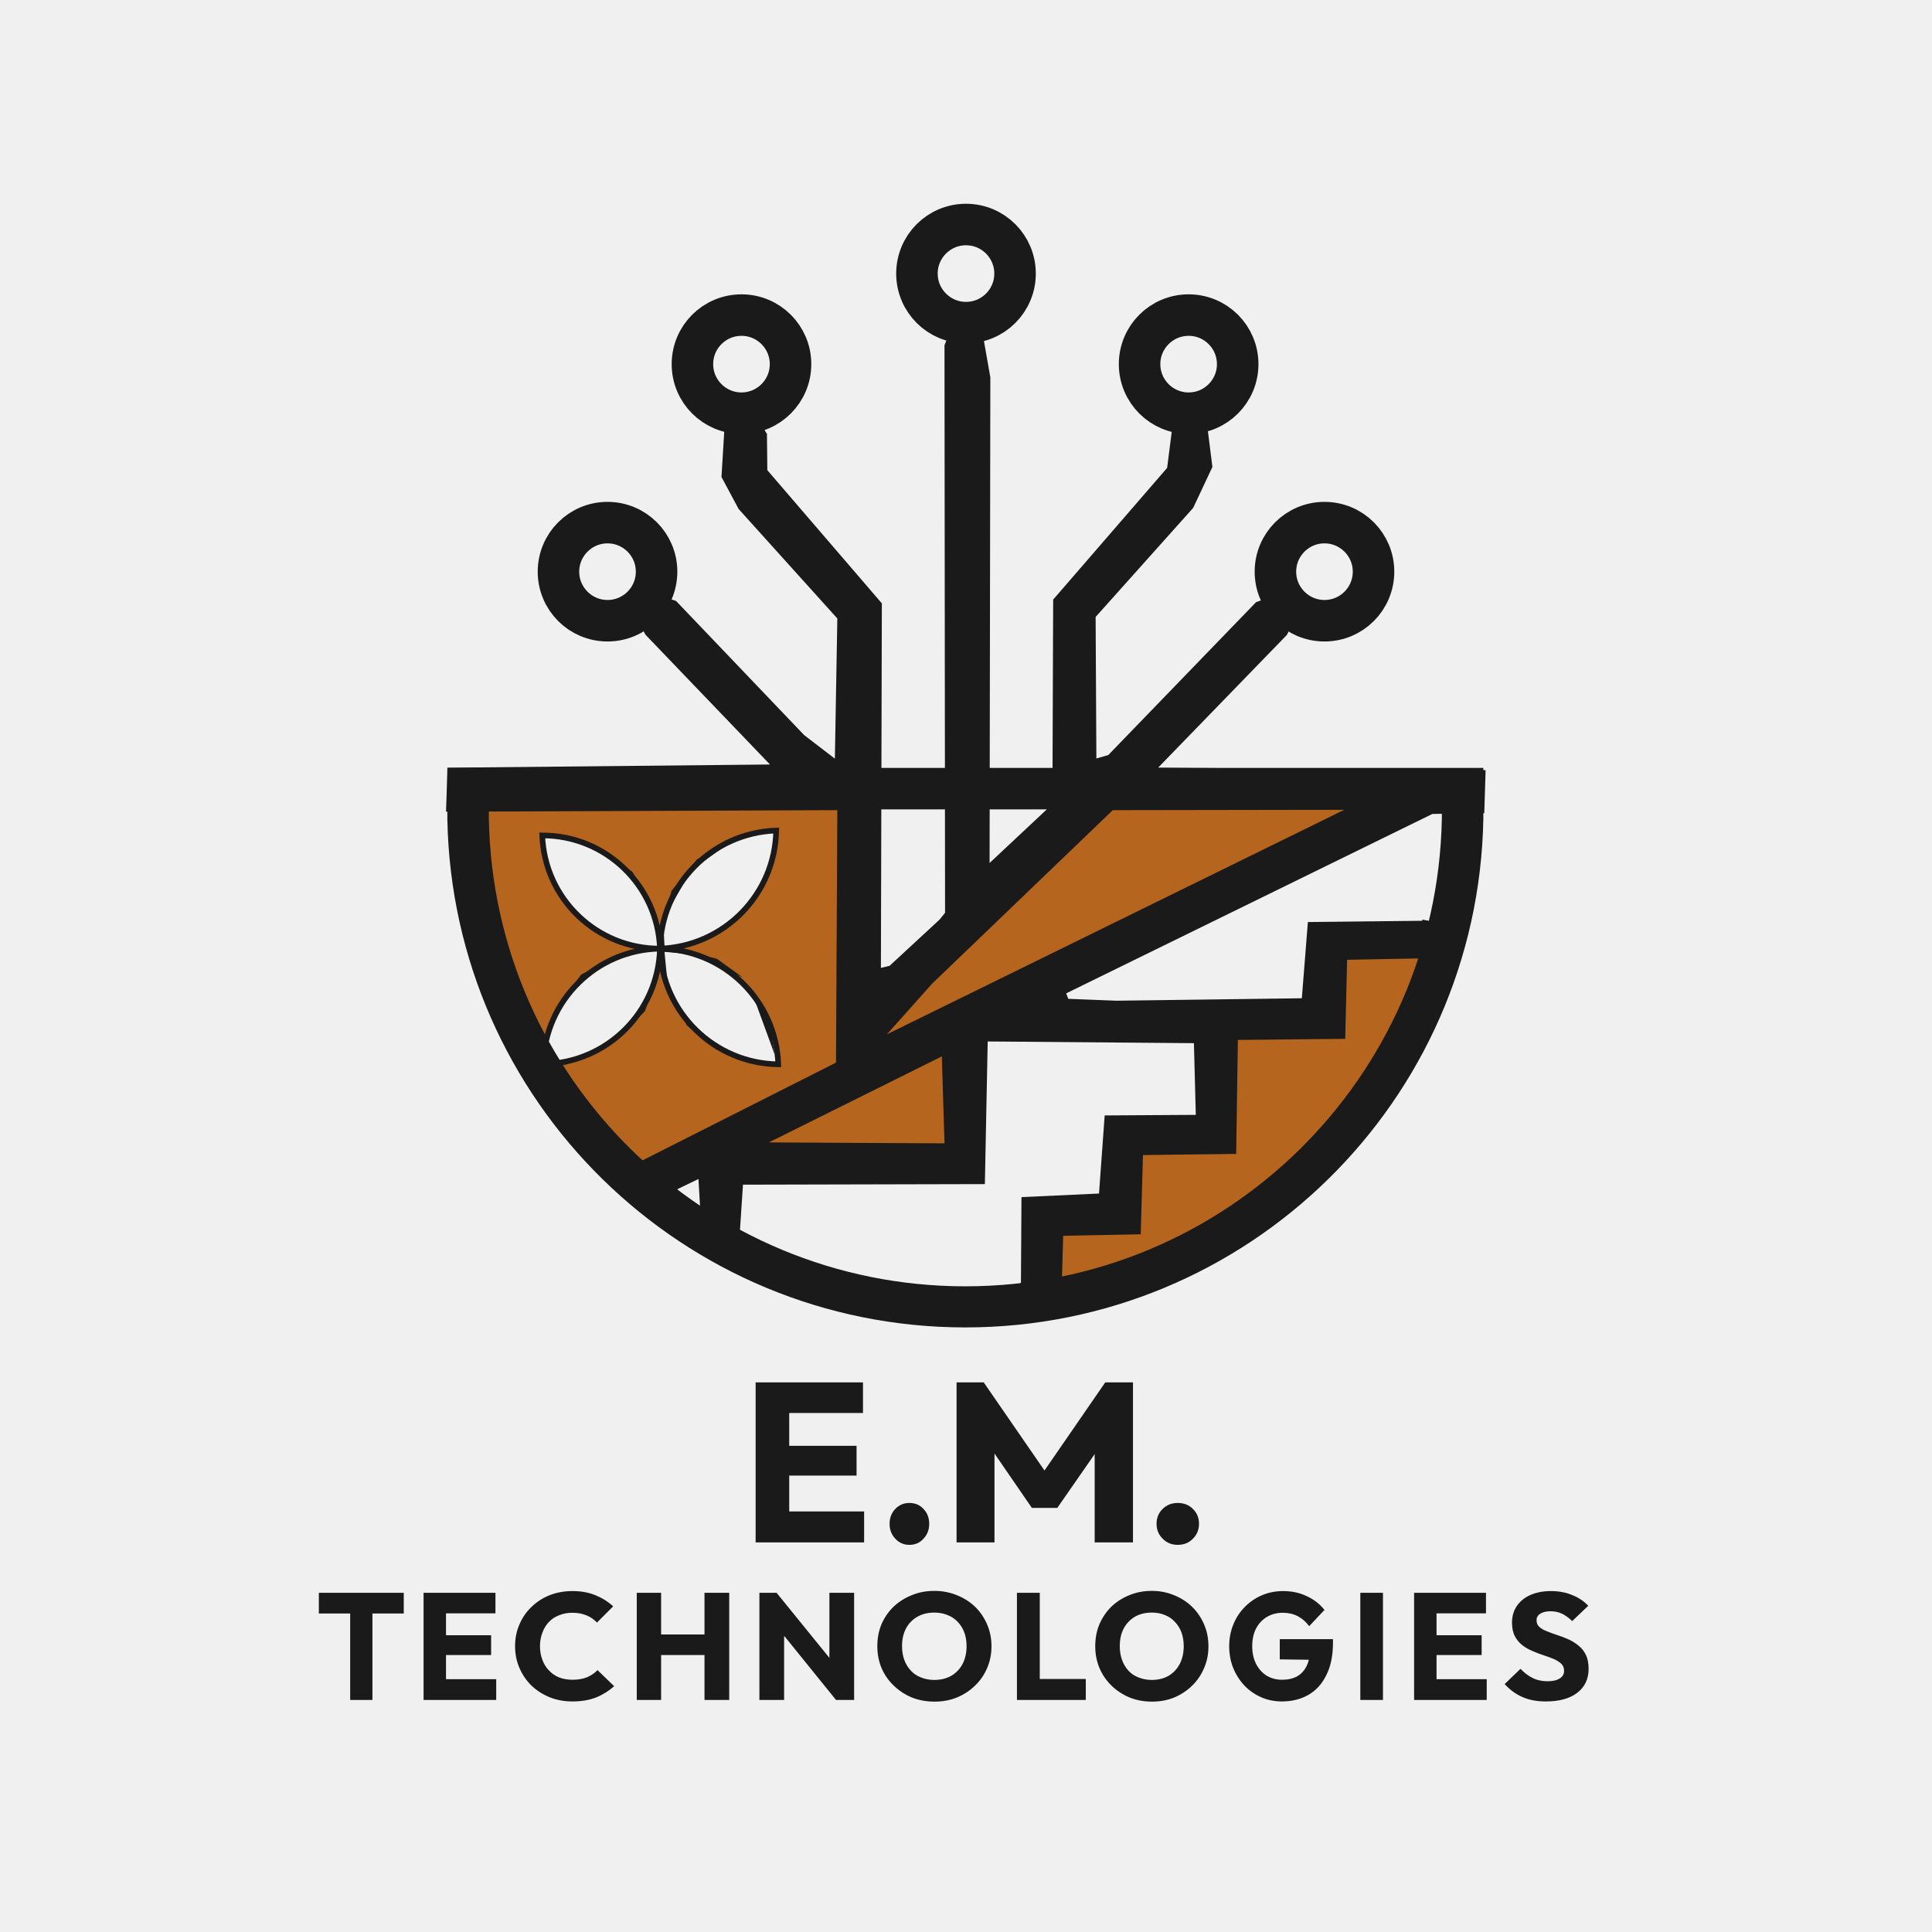
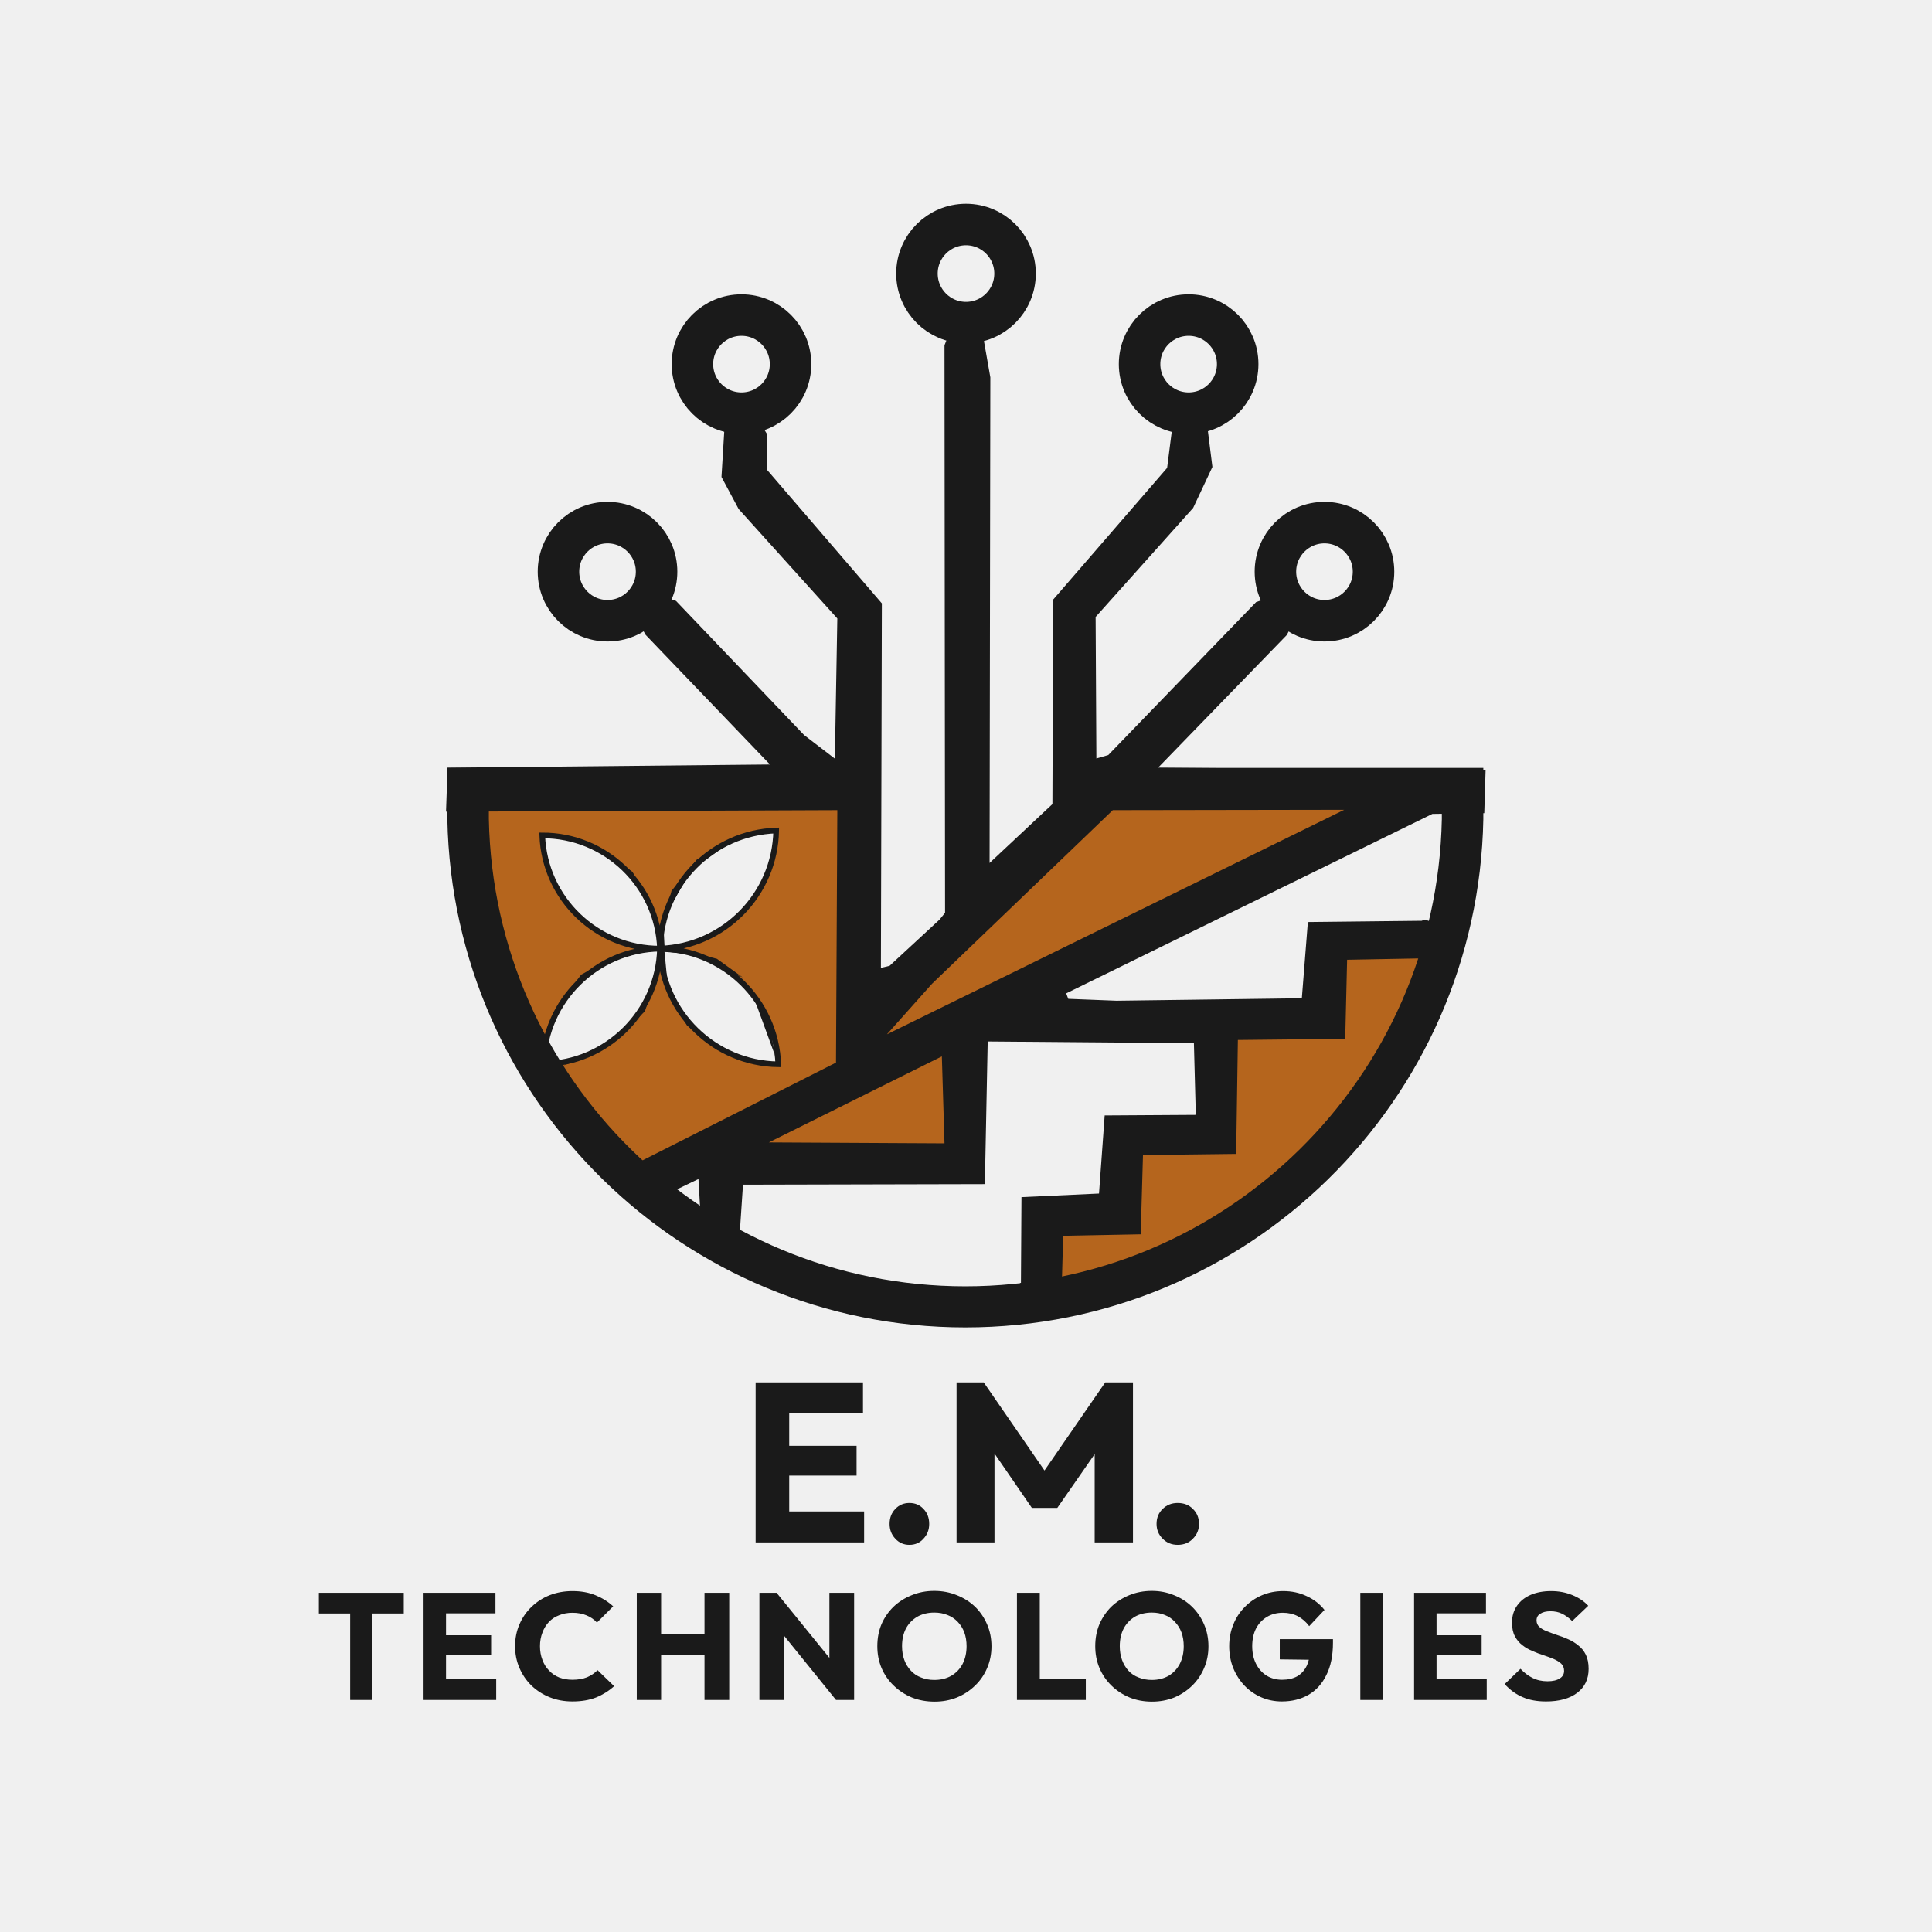
<svg xmlns="http://www.w3.org/2000/svg" width="1024" height="1024" viewBox="0 0 1024 1024">
  <defs>
    <clipPath id="bowl-inside">
      <circle cx="511.6" cy="434.2" r="254.6" />
    </clipPath>
    <mask id="petal-cutouts">
      <rect width="1024" height="1024" fill="#fff" />
      <path d="M349.8 502.8 A63.8 63.8 0 0 1 411.4 440.2 A63.8 63.8 0 0 1 349.8 502.8Z M349.8 502.8 A62.3 62.3 0 0 1 287.4 442.8 A62.3 62.3 0 0 1 349.8 502.8Z M349.8 502.8 A62.9 62.9 0 0 1 287.9 564.0 A62.9 62.9 0 0 1 349.8 502.8Z M349.8 502.8 A63.6 63.6 0 0 1 412.5 564.1 A63.6 63.6 0 0 1 349.8 502.8Z" fill="#000" />
    </mask>
  </defs>
  <g clip-path="url(#bowl-inside)">
    <path fill="#B5651D" mask="url(#petal-cutouts)" d="M470 551.3 L465.5 547.8 L470.8 541.6 L589.2 426.7 L709.2 425.6 L715.5 429.2 L706.5 436.1Z M336.5 619.8 L312.9 596.2 L292.1 564.8 L326.7 548.5 L339.1 535 L350.5 506.8 L361.4 534.8 L379.5 553.1 L405.8 561.3 L407.9 554.8 L404.3 539.5 L385.8 515.4 L352.8 504.5 L328.8 509.4 L310.2 518.5 L287.2 553.6 L277.7 537.8 L264.9 500 L257.9 465 L256 429.5 L260 425.9 L443.2 426 L446.9 430 L446.1 563.2Z M353.4 498.8 L374.5 494.8 L394.8 479.4 L403.6 465.8 L408 444.2 L387.8 447.7 L370.7 457.8 L357.2 476Z M345.3 498.5 L342.6 480.2 L330 460.6 L307.5 447.9 L292.2 445.8 L296.4 467 L307.5 483.4 L331.5 497.1Z M564 685.6 L559.9 681.8 L560 655.5 L563.8 651.9 L602 651.7 L602.1 613 L605.5 609.4 L652.8 609 L652.9 551.8 L656.2 548.1 L710.5 547.9 L710.9 509 L714.2 505.4 L753 505.1 L756.6 508.5 L747.8 533.8 L729.3 570.5 L709.6 597.5 L684 624.4 L659.5 644.6 L632 661.1 L598.2 676.1Z M500.5 609 L408.2 609.1 L404.5 605.5 L499.2 556.9 L503.6 561.2 L503.9 567.8 L504.1 605.2Z" />
  </g>
  <path fill="none" stroke="#1a1a1a" stroke-width="3" d="M349.8 502.8 A63.8 63.8 0 0 1 411.4 440.2 A63.8 63.8 0 0 1 349.8 502.8Z M349.8 502.8 A62.3 62.3 0 0 1 287.4 442.8 A62.3 62.3 0 0 1 349.8 502.8Z M349.8 502.8 A62.9 62.9 0 0 1 287.9 564.0 A62.9 62.9 0 0 1 349.8 502.8Z M349.8 502.8 A63.6 63.6 0 0 1 412.5 564.1 A63.6 63.6 0 0 1 349.8 502.8Z" />
  <path fill="#1a1a1a" d="M543.2 683.3 L541.1 683 L541.4 634.5 L582.5 632.6 L585.5 591.2 L633.8 590.9 L632.8 552.9 L523.5 552 L522 627.6 L393.8 627.9 L392 654.9 L371.2 642.3 L370.2 624.9 L356.5 631.5 L338.6 616 L443.1 563.2 L443.8 429.4 L236.4 430.2 L237.2 406.9 L408.1 405.2 L342.2 336.5 L338.2 329.5 L350.5 316 L358.3 318.5 L426.2 389.6 L442.5 402.1 L443.8 327.8 L391.5 269.8 L382.4 252.8 L384.2 223.2 L402 222.7 L406.5 230 L406.7 249.2 L467.4 319.8 L466.9 513 L471.5 511.9 L498 487.4 L500.9 483.8 L500.6 183 L503.8 174.9 L520.5 175 L524.9 200 L524.5 457.4 L557.8 426.2 L558.2 317.8 L618.6 248 L621.8 222.9 L639.5 222.8 L642.6 247.5 L632.4 269.2 L580.7 327 L581.1 402 L587.4 400.2 L665.8 319.1 L673.8 316.4 L685.8 329.5 L682 336.6 L613.8 406.9 L787.4 408.2 L786.7 431 L759.2 431.4 L565.1 526.5 L566.2 529.4 L591.8 530.4 L690 529.1 L693.2 488.7 L756.9 488 L751.5 508 L714 508.7 L713 550.6 L656.1 551.2 L655.2 611.6 L605.8 612.2 L604.6 654.2 L563.5 655 L562.8 680Z M470.1 548.2 L712.5 429.2 L589.8 429.4 L494 521.4Z M348.8 495.5 L343.1 477.8 L333 462.9 L314.8 449.2 L297.5 443.2 L315.8 448.4 L335.2 462.1 L345.6 480.2Z M352.5 485.4 L355.9 472.2 L369.4 455.5 L390.1 444.2 L366.4 461.2Z M396.8 562.8 L379.5 556.1 L364.1 543.5 L355.2 528.2 L350.5 510.5 L341.8 536 L335.5 542.2 L347.6 519.5 L351.5 488.3 L352.2 501.2 L380 508.2 L393.6 518 L367.8 505.9 L352.2 504.5 L353.9 522 L362.2 537.8 L378.2 553.2Z M289.2 550 L295.7 533 L308 516.6 L323 508.4 L344.9 503.2 L322.2 509.9 L308 518.6 L298.4 529.8Z M410.8 559.5 L398 524.5 L407.3 539.5Z M298.5 564.8 L329.8 548.2 L317.8 557.3Z M500.6 606 L499.2 559.9 L407.5 605.5Z" />
  <path fill="#1a1a1a" d="M754.0 487.4 L763.2 489.4 L762.6 492.0 L762.0 494.6 L761.4 497.1 L760.7 499.7 L760.0 502.3 L759.3 504.8 L758.6 507.4 L757.8 509.9 L748.6 507.1Z M540.7 680.0 L541.9 690.0 L544.7 689.7 L547.5 689.3 L550.3 688.9 L553.1 688.4 L555.8 688.0 L558.6 687.5 L561.4 686.9 L564.1 686.4 L562.2 677.1Z" />
-   <path fill="#1a1a1a" fill-rule="evenodd" d="M237.1 407.0 H786.2 V434.2 A274.6 274.6 0 0 1 237.1 434.2Z M259.1 429.0 V434.2 A252.6 252.6 0 0 0 764.2 434.2 V429.0Z" />
+   <clipPath id="rim-gap">
+     <path clip-rule="evenodd" d="M0 0H1024V1024H0Z M466 400H502V440H466Z M523 400H559V440H523Z" />
+   </clipPath>
+   <path clip-path="url(#rim-gap)" fill="#1a1a1a" fill-rule="evenodd" d="M237.1 407.0 H786.2 V434.2 A274.6 274.6 0 0 1 237.1 434.2Z M259.1 429.0 V434.2 A252.6 252.6 0 0 0 764.2 434.2 V429.0Z" />
  <circle cx="512" cy="145" r="26" fill="none" stroke="#1a1a1a" stroke-width="22" />
  <circle cx="393" cy="193" r="26" fill="none" stroke="#1a1a1a" stroke-width="22" />
  <circle cx="630" cy="193" r="26" fill="none" stroke="#1a1a1a" stroke-width="22" />
  <circle cx="322" cy="303" r="26" fill="none" stroke="#1a1a1a" stroke-width="22" />
  <circle cx="702" cy="303" r="26" fill="none" stroke="#1a1a1a" stroke-width="22" />
  <path fill="#1a1a1a" fill-rule="evenodd" d="M458 817.5L400.5 817.5L400.5 732.7L457.4 732.7L457.4 748.9L418.3 748.9L418.3 766.3L454.0 766.3L454.0 782.1L418.3 782.1L418.3 801.1L458 801.1L458 817.5ZM482 818.8L482 818.8Q477.5 818.8 474.5 815.5Q471.5 812.3 471.5 807.7L471.5 807.7Q471.5 802.9 474.5 799.8Q477.5 796.6 482 796.6L482 796.6Q486.6 796.6 489.5 799.8Q492.5 802.9 492.5 807.7L492.5 807.7Q492.5 812.3 489.5 815.5Q486.6 818.8 482 818.8ZM527.1 817.5L507 817.5L507 732.7L521.4 732.7L553.6 779.4L585.8 732.7L600.5 732.7L600.5 817.5L580.2 817.5L580.2 770.7L560.4 799.2L546.9 799.2L527.1 770.4L527.1 817.5ZM624.2 818.8L624.2 818.8Q619.4 818.8 616.2 815.5Q613 812.3 613 807.7L613 807.7Q613 802.9 616.2 799.8Q619.4 796.6 624.2 796.6L624.2 796.6Q629.2 796.6 632.3 799.8Q635.5 802.9 635.5 807.7L635.5 807.7Q635.5 812.3 632.3 815.5Q629.2 818.8 624.2 818.8Z M197.4 901L185.6 901L185.6 855.2L169 855.2L169 844.2L214 844.2L214 855.2L197.4 855.2L197.4 901ZM263 901L224.5 901L224.5 844.2L262.6 844.2L262.6 855.1L236.4 855.1L236.4 866.7L260.3 866.7L260.3 877.2L236.4 877.2L236.4 890.0L263 890.0L263 901ZM303.4 901.8L303.4 901.8Q296.9 901.8 291.4 899.6Q285.9 897.4 281.7 893.4Q277.6 889.4 275.3 884.0Q273 878.7 273 872.5L273 872.5Q273 866.3 275.3 861.0Q277.6 855.6 281.7 851.7Q285.8 847.7 291.3 845.5Q296.9 843.3 303.4 843.3L303.4 843.3Q310.3 843.3 315.6 845.5Q321.0 847.7 325.0 851.4L325.0 851.4L316.4 860.0Q314.1 857.5 310.9 856.2Q307.6 854.8 303.4 854.8L303.4 854.8Q299.6 854.8 296.4 856.1Q293.2 857.3 291.0 859.6Q288.7 862.0 287.5 865.3Q286.2 868.6 286.2 872.5L286.2 872.5Q286.2 876.5 287.5 879.8Q288.7 883.1 291.0 885.4Q293.2 887.8 296.4 889.1Q299.6 890.3 303.4 890.3L303.4 890.3Q307.8 890.3 311.1 889.0Q314.4 887.6 316.7 885.2L316.7 885.2L325.5 893.7Q321.3 897.5 315.9 899.7Q310.5 901.8 303.4 901.8ZM350.4 901L337.5 901L337.5 844.2L350.4 844.2L350.4 866.3L373.4 866.3L373.4 844.2L386.5 844.2L386.5 901L373.4 901L373.4 877.2L350.4 877.2L350.4 901ZM415.6 901L402.5 901L402.5 844.2L411.6 844.2L439.6 878.7L439.6 844.2L452.7 844.2L452.7 901L443.1 901L415.6 867.0L415.6 901ZM495.4 901.9L495.4 901.9Q488.8 901.9 483.3 899.7Q477.8 897.4 473.7 893.4Q469.5 889.4 467.2 884.0Q465 878.7 465 872.5L465 872.5Q465 866.2 467.2 860.9Q469.5 855.6 473.6 851.6Q477.7 847.7 483.2 845.5Q488.7 843.2 495.2 843.2L495.2 843.2Q501.6 843.2 507.2 845.5Q512.7 847.7 516.8 851.6Q520.9 855.6 523.2 861.0Q525.5 866.3 525.5 872.6L525.5 872.6Q525.5 878.8 523.2 884.1Q520.9 889.5 516.8 893.4Q512.7 897.4 507.2 899.7Q501.7 901.9 495.4 901.9ZM495.2 890.4L495.2 890.4Q500.3 890.4 504.2 888.2Q508.1 885.9 510.2 881.9Q512.3 877.8 512.3 872.5L512.3 872.5Q512.3 868.5 511.1 865.2Q509.9 862.0 507.6 859.6Q505.3 857.2 502.2 856.0Q499.0 854.7 495.2 854.7L495.2 854.7Q490.1 854.7 486.2 856.9Q482.3 859.2 480.2 863.1Q478.1 867.1 478.1 872.5L478.1 872.5Q478.1 876.5 479.3 879.8Q480.5 883.1 482.8 885.5Q485.0 887.9 488.2 889.1Q491.4 890.4 495.2 890.4ZM575.5 901L539 901L539 844.2L551.1 844.2L551.1 889.9L575.5 889.9L575.5 901ZM610.6 901.9L610.6 901.9Q604.1 901.9 598.7 899.7Q593.2 897.4 589.1 893.4Q585.0 889.4 582.7 884.0Q580.5 878.7 580.5 872.5L580.5 872.5Q580.5 866.2 582.7 860.9Q585.0 855.6 589.0 851.6Q593.1 847.7 598.5 845.5Q604.0 843.2 610.5 843.2L610.5 843.2Q616.8 843.2 622.3 845.5Q627.8 847.7 631.8 851.6Q635.9 855.6 638.2 861.0Q640.5 866.3 640.5 872.6L640.5 872.6Q640.5 878.8 638.2 884.1Q635.9 889.5 631.9 893.4Q627.8 897.4 622.4 899.7Q616.9 901.9 610.6 901.9ZM610.5 890.4L610.5 890.4Q615.5 890.4 619.4 888.2Q623.2 885.9 625.3 881.9Q627.4 877.8 627.4 872.5L627.4 872.5Q627.4 868.5 626.2 865.2Q625.0 862.0 622.7 859.6Q620.5 857.2 617.4 856.0Q614.3 854.7 610.5 854.7L610.5 854.7Q605.4 854.7 601.5 856.9Q597.7 859.2 595.6 863.1Q593.5 867.1 593.5 872.5L593.5 872.5Q593.5 876.5 594.7 879.8Q595.9 883.1 598.1 885.5Q600.3 887.9 603.5 889.1Q606.7 890.4 610.5 890.4ZM679.4 901.8L679.4 901.8Q673.6 901.8 668.5 899.6Q663.3 897.3 659.6 893.4Q655.8 889.4 653.6 884.0Q651.5 878.7 651.5 872.5Q651.5 866.3 653.7 861.0Q655.8 855.7 659.8 851.7Q663.7 847.7 668.9 845.5Q674.1 843.3 680.1 843.3L680.1 843.3Q687.0 843.3 692.6 846.0Q698.3 848.6 702.0 853.3L702.0 853.3L693.9 861.9Q691.3 858.4 687.8 856.6Q684.3 854.8 679.9 854.8L679.9 854.8Q675.2 854.8 671.5 857.0Q667.8 859.2 665.7 863.2Q663.7 867.2 663.7 872.5Q663.7 877.8 665.7 881.8Q667.7 885.8 671.3 888.1Q674.9 890.3 679.5 890.3L679.5 890.3Q684.2 890.3 687.5 888.5Q690.8 886.6 692.6 882.9L692.6 882.9Q693.3 881.5 693.7 879.7L693.7 879.7L678.3 879.5L678.3 868.8L706.5 868.8L706.5 870.7Q706.5 880.9 703.0 887.8Q699.6 894.8 693.5 898.3Q687.4 901.8 679.4 901.8ZM733 901L721 901L721 844.2L733 844.2L733 901ZM788 901L749.5 901L749.5 844.2L787.6 844.2L787.6 855.1L761.4 855.1L761.4 866.7L785.3 866.7L785.3 877.2L761.4 877.2L761.4 890.0L788 890.0L788 901ZM819.4 901.8L819.4 901.8Q812.2 901.8 807.0 899.5Q801.8 897.3 797.5 892.6L797.5 892.6L805.9 884.5Q808.8 887.6 812.2 889.3Q815.7 891.1 820.2 891.1L820.2 891.1Q824.4 891.1 826.7 889.6Q829.0 888.2 829.0 885.6L829.0 885.6Q829.0 883.3 827.5 881.8Q826.0 880.4 823.5 879.3Q821.1 878.3 818.1 877.3Q815.2 876.4 812.3 875.1Q809.3 873.9 806.9 872.0Q804.4 870.1 802.9 867.2Q801.4 864.4 801.4 860.0L801.4 860.0Q801.4 854.8 804.1 851.0Q806.7 847.3 811.3 845.3Q816.0 843.3 822.1 843.3L822.1 843.3Q828.2 843.3 833.3 845.4Q838.5 847.5 841.8 851.1L841.8 851.1L833.3 859.2Q830.6 856.6 827.9 855.3Q825.2 854.0 821.8 854.0L821.8 854.0Q818.4 854.0 816.4 855.3Q814.4 856.5 814.4 858.8L814.4 858.8Q814.4 861.0 815.9 862.3Q817.4 863.7 819.9 864.6Q822.3 865.6 825.3 866.6Q828.2 867.5 831.1 868.8Q834.1 870.1 836.5 872.1Q839.0 874.0 840.5 877.0Q842 880.1 842 884.5L842 884.5Q842 892.6 836.0 897.2Q830.0 901.8 819.4 901.8Z" />
</svg>
